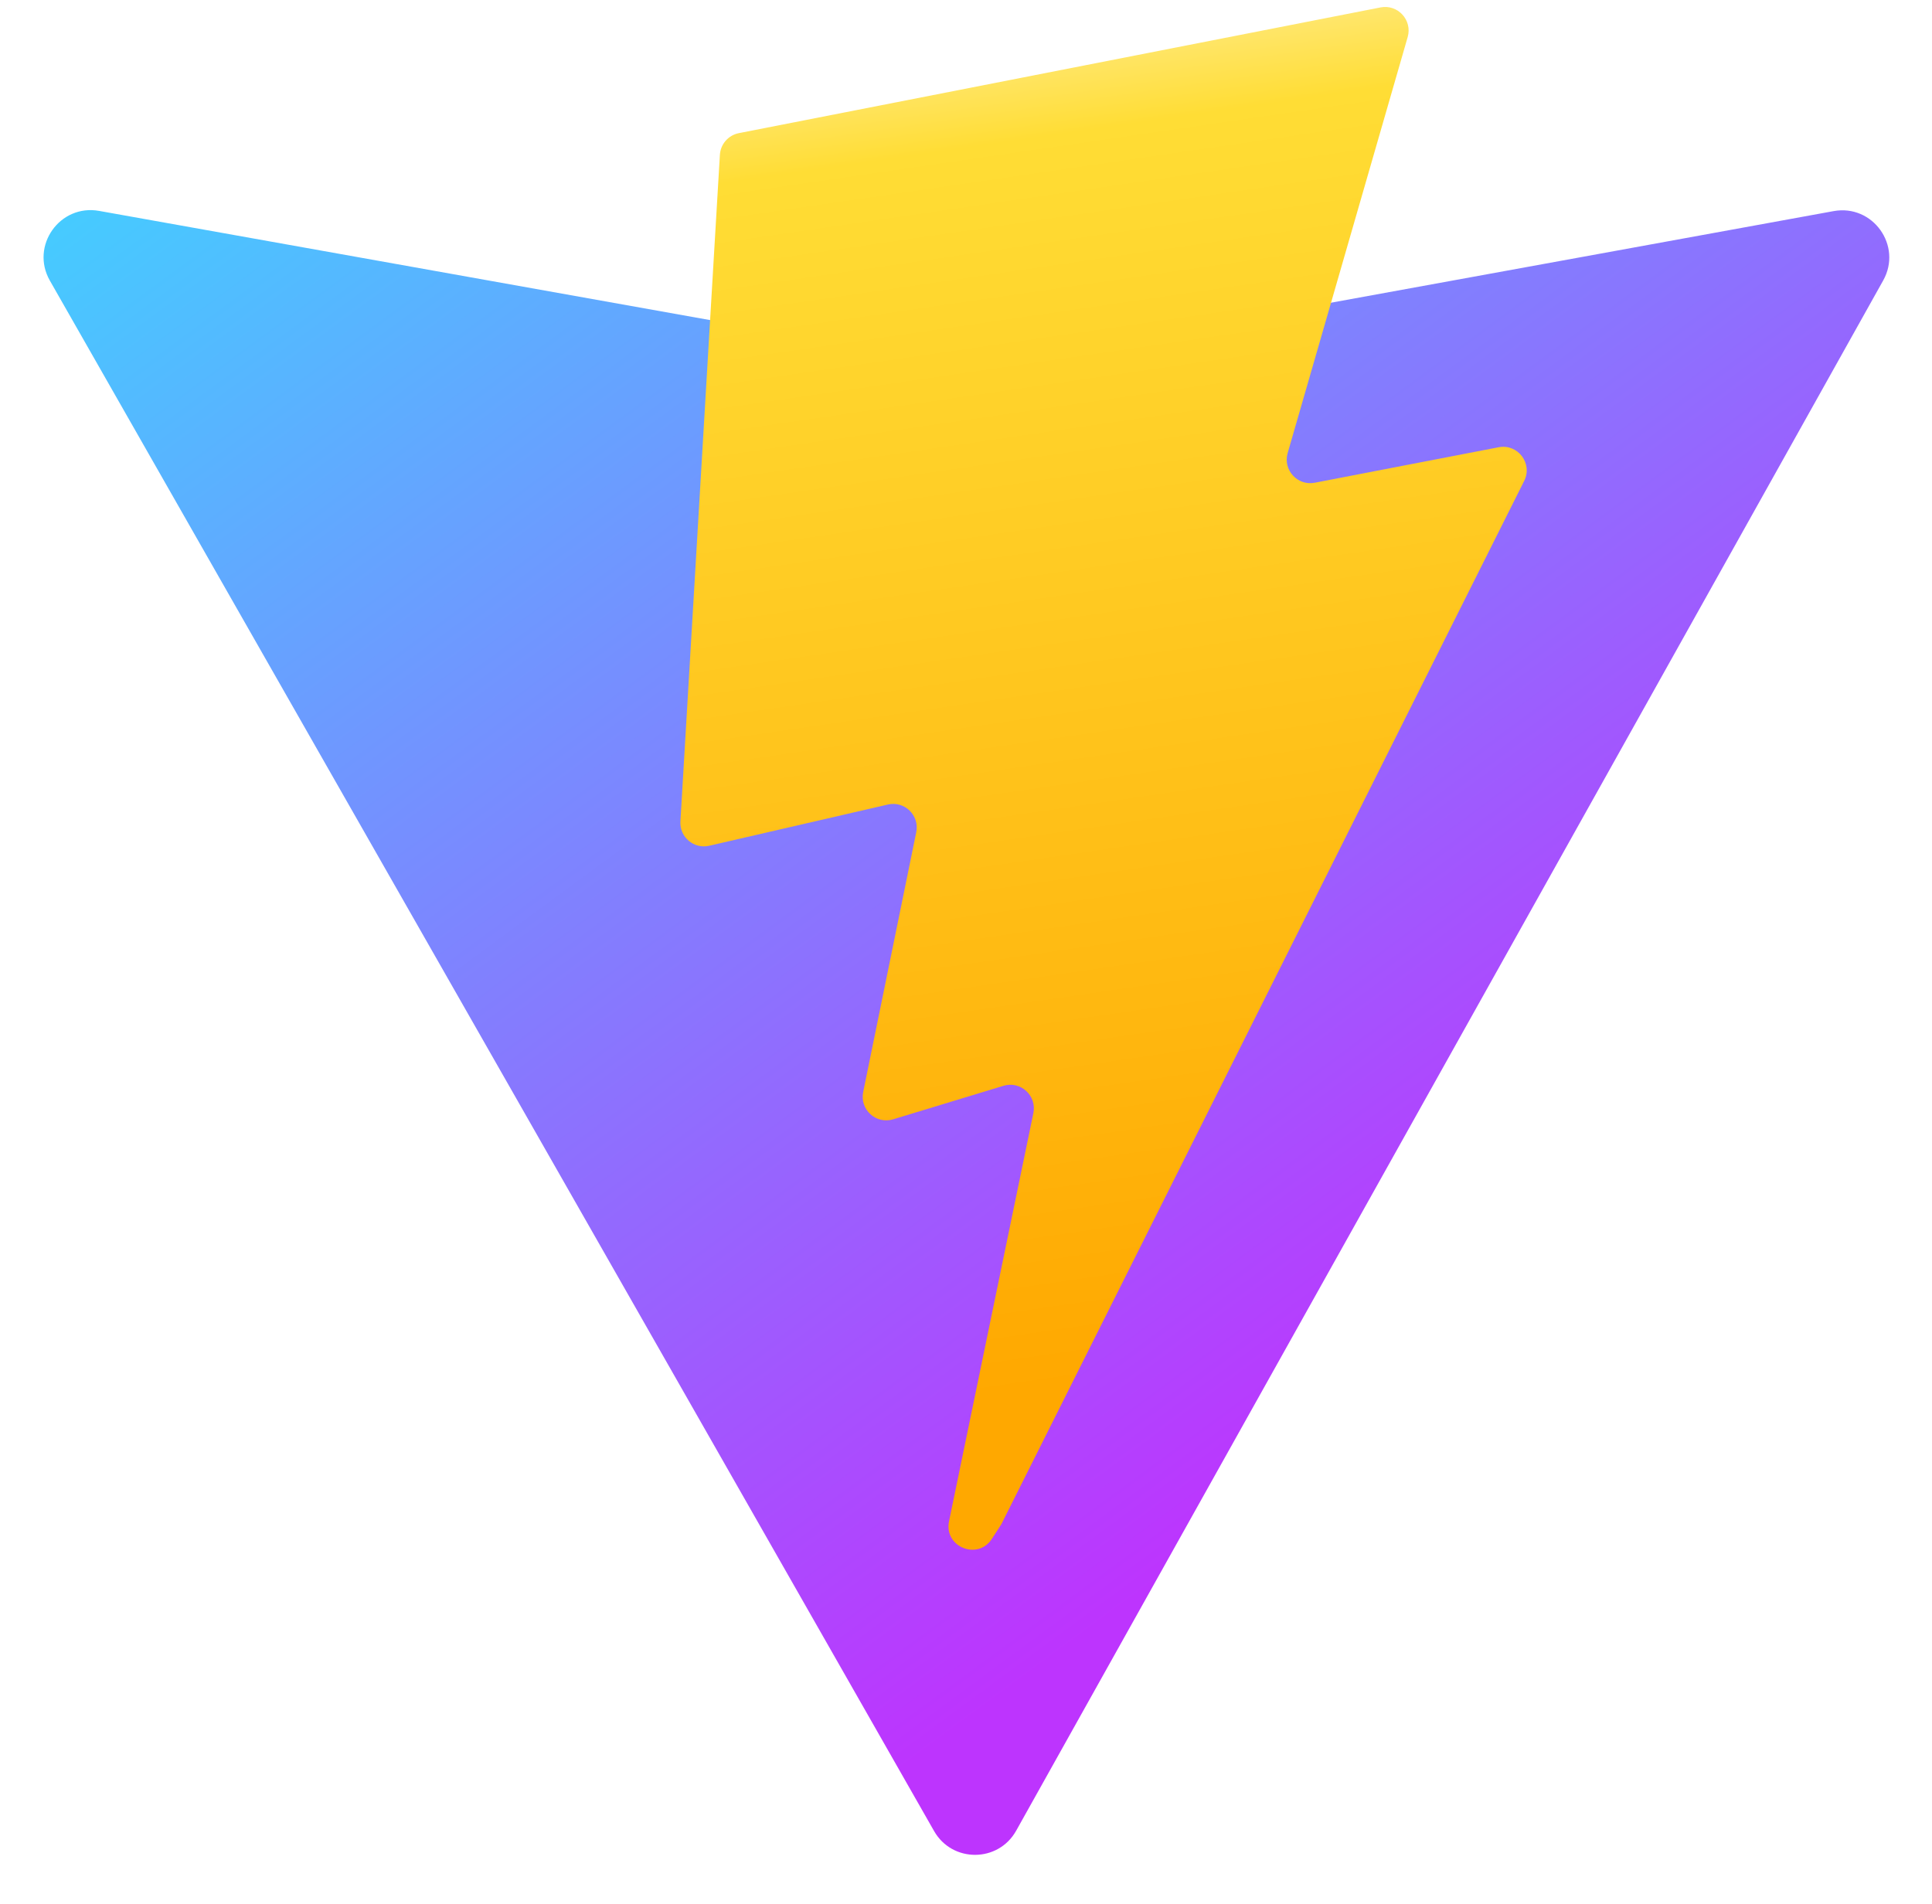
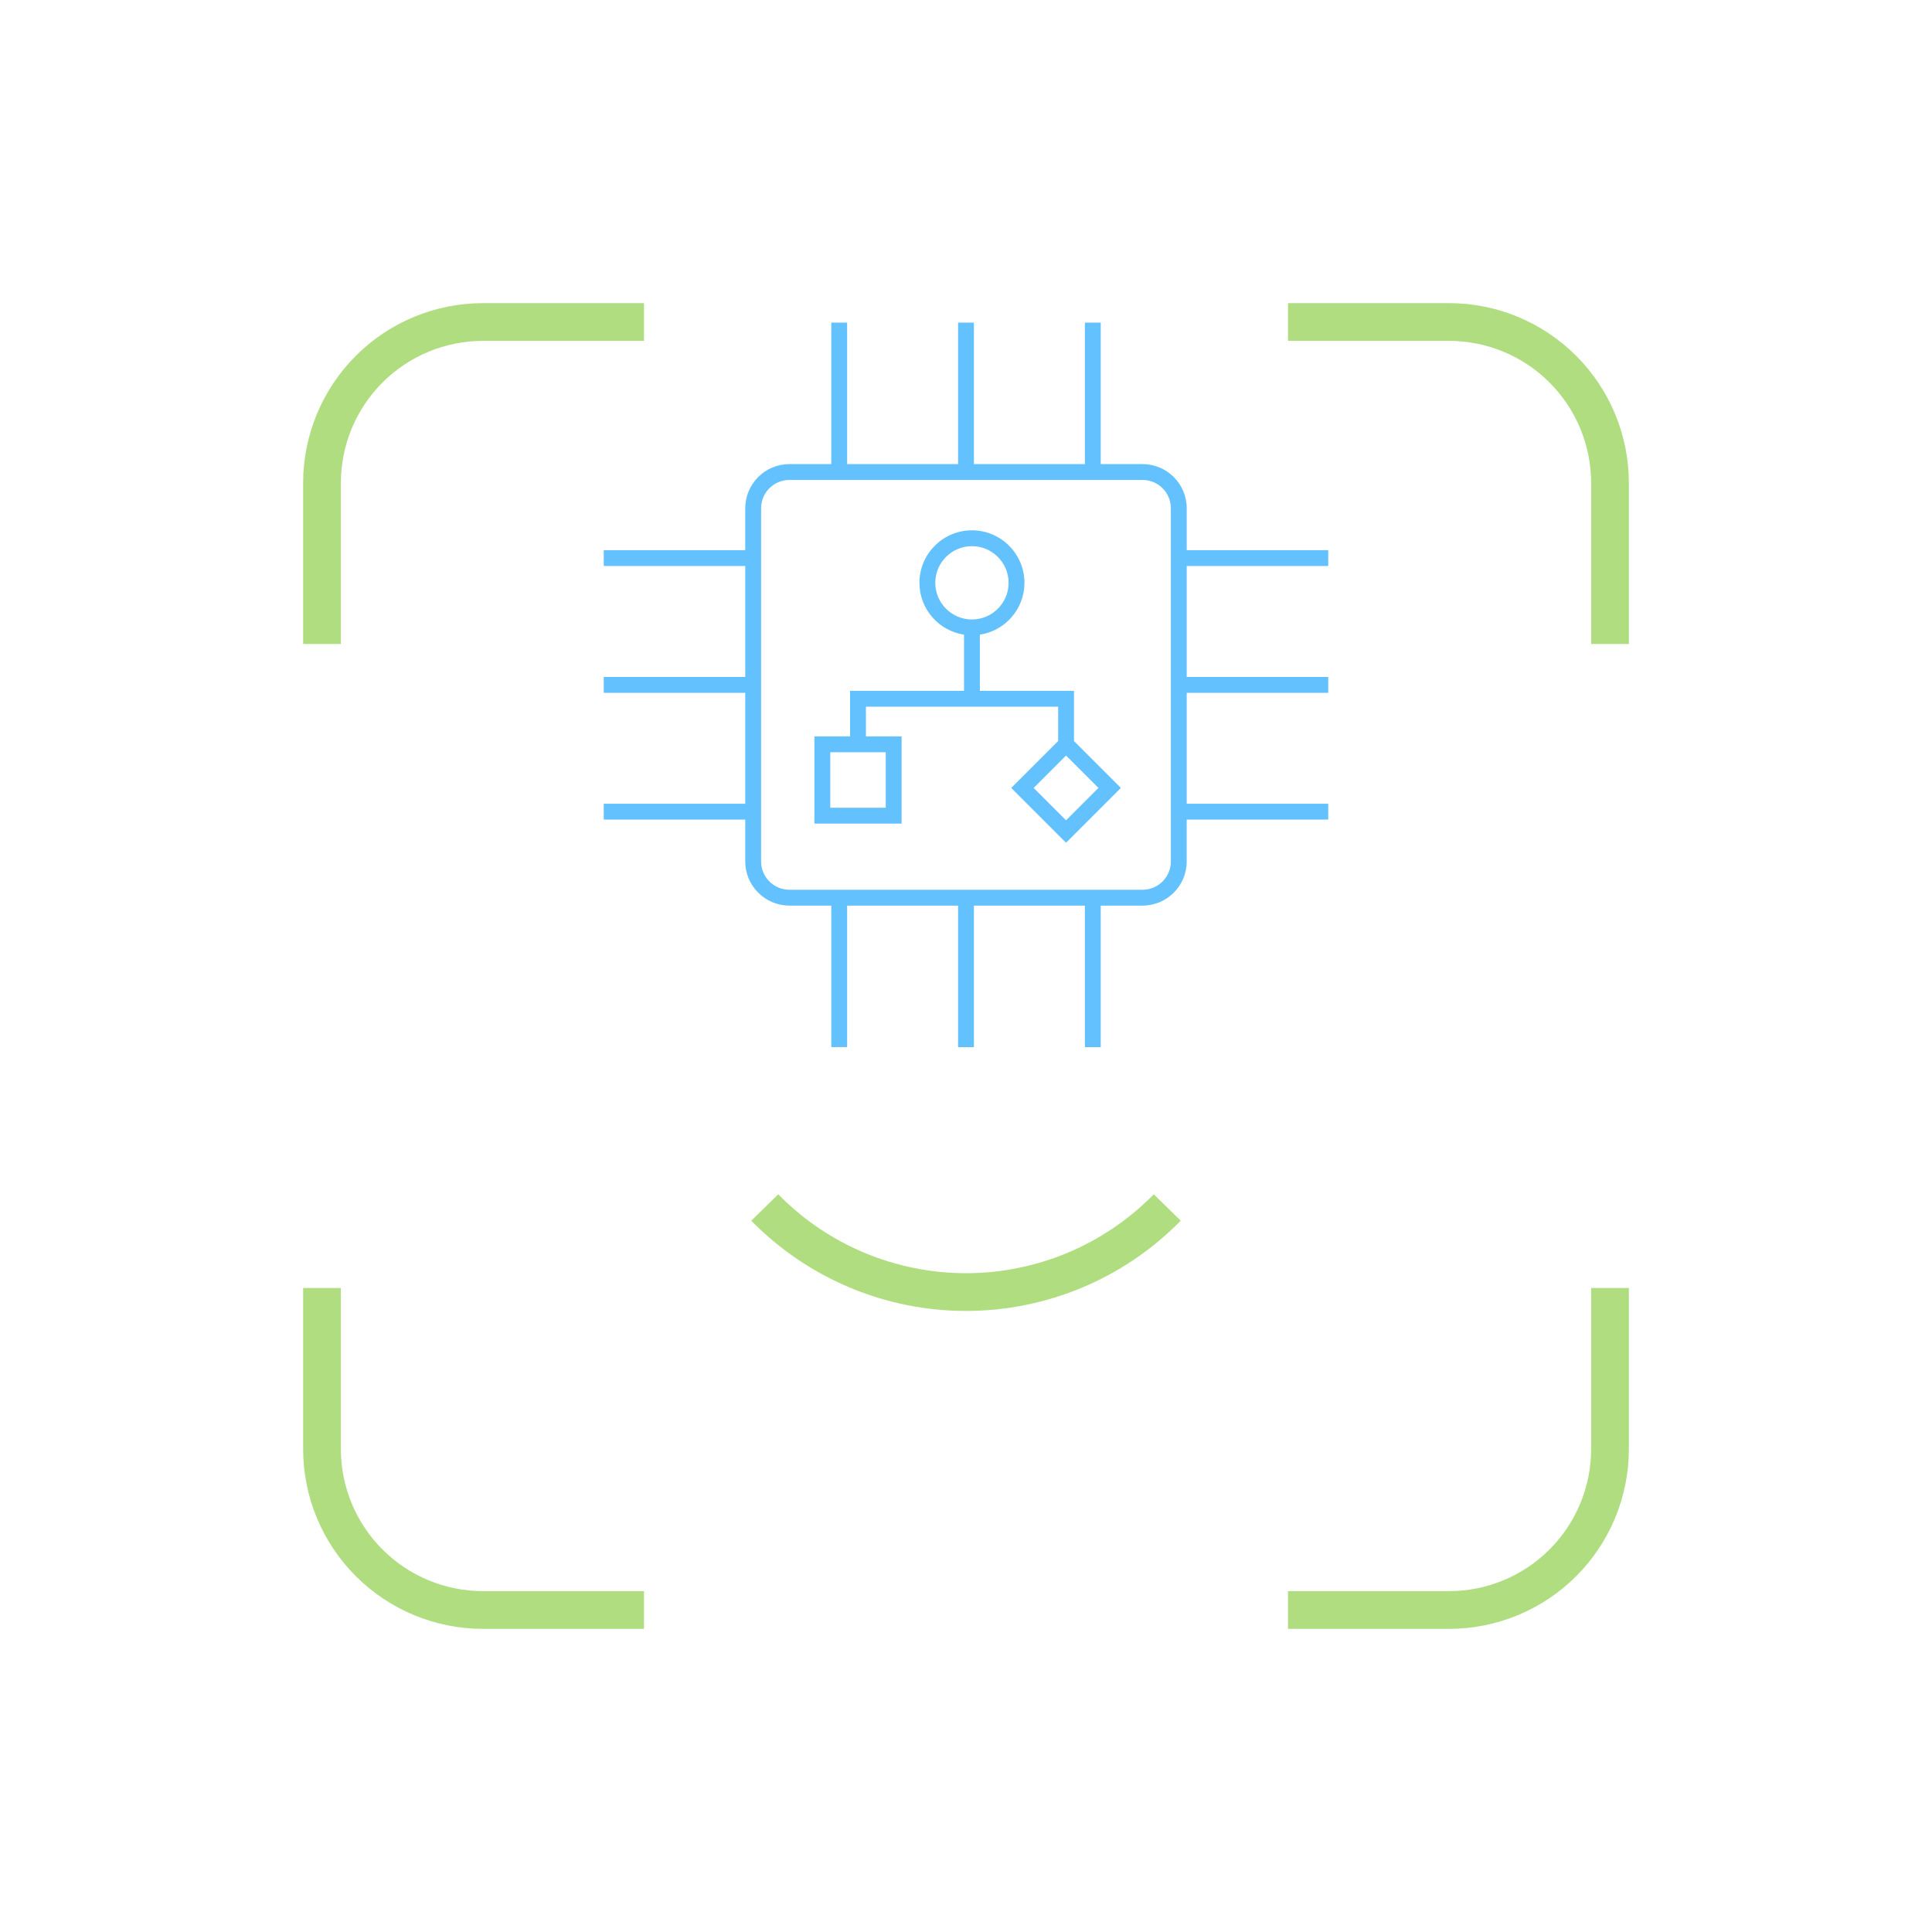
- <svg xmlns="http://www.w3.org/2000/svg" width="410" height="404" viewBox="0 0 410 404" fill="none">
-   <path d="M399.641 59.525L215.643 388.545C211.844 395.338 202.084 395.378 198.228 388.618L10.582 59.556C6.381 52.19 12.68 43.267 21.028 44.759L205.223 77.682C206.398 77.892 207.601 77.89 208.776 77.676L389.119 44.806C397.439 43.289 403.768 52.143 399.641 59.525Z" fill="url(#paint0_linear)" />
-   <path d="M292.965 1.574L156.801 28.255C154.563 28.694 152.906 30.59 152.771 32.866L144.395 174.33C144.198 177.662 147.258 180.248 150.51 179.498L188.42 170.749C191.967 169.931 195.172 173.055 194.443 176.622L183.18 231.775C182.422 235.487 185.907 238.661 189.532 237.56L212.947 230.446C216.577 229.344 220.065 232.527 219.297 236.242L201.398 322.875C200.278 328.294 207.486 331.249 210.492 326.603L212.5 323.5L323.454 102.072C325.312 98.365 322.108 94.137 318.036 94.923L279.014 102.454C275.347 103.161 272.227 99.746 273.262 96.158L298.731 7.867C299.767 4.273 296.636 0.855 292.965 1.574Z" fill="url(#paint1_linear)" />
-   <defs>
-     <linearGradient id="paint0_linear" x1="6" y1="33" x2="235" y2="344" gradientUnits="userSpaceOnUse">
-       <stop stop-color="#41D1FF" />
-       <stop offset="1" stop-color="#BD34FE" />
-     </linearGradient>
-     <linearGradient id="paint1_linear" x1="194.651" y1="8.818" x2="236.076" y2="292.989" gradientUnits="userSpaceOnUse">
-       <stop stop-color="#FFEA83" />
-       <stop offset="0.083" stop-color="#FFDD35" />
-       <stop offset="1" stop-color="#FFA800" />
-     </linearGradient>
-   </defs>
+ <svg xmlns="http://www.w3.org/2000/svg" width="1024" height="1024" viewBox="0 0 1024 1024" fill="none">
+   <path d="M170.667 341.333V256C170.667 233.368 179.657 211.663 195.661 195.66C211.664 179.657 233.369 170.667 256 170.667H341.334" stroke="#AFDD80" stroke-width="20" />
+   <path d="M170.667 682.667V768C170.667 790.632 179.657 812.337 195.661 828.34C211.664 844.343 233.369 853.333 256 853.333H341.334" stroke="#AFDD80" stroke-width="20" />
+   <path d="M682.666 170.667H767.999C790.631 170.667 812.336 179.657 828.339 195.66C844.342 211.663 853.333 233.368 853.333 256V341.333" stroke="#AFDD80" stroke-width="20" />
+   <path d="M682.666 853.333H767.999C790.631 853.333 812.336 844.343 828.339 828.34C844.342 812.337 853.333 790.632 853.333 768V682.667" stroke="#AFDD80" stroke-width="20" />
+   <path d="M384 426.667H384.427" stroke="#AFDD80" />
+   <path d="M640 426.667H640.427" stroke="#AFDD80" />
+   <path d="M405.334 640C419.238 654.191 435.834 665.465 454.15 673.161C472.466 680.857 492.133 684.822 512.001 684.822C531.868 684.822 551.535 680.857 569.851 673.161C588.167 665.465 604.763 654.191 618.667 640" stroke="#AFDD80" stroke-width="20" />
+   <path d="M704 300.002V291.601H628.983V269.391C628.983 256.486 618.492 245.983 605.605 245.983H583.41L583.413 171H575.012V245.98H516.202V171H507.801V245.98H448.994V171H440.593V245.98H418.398C405.493 245.98 394.994 256.483 394.994 269.388V291.598L320 291.601V300.002H394.997V358.81L320 358.807V367.208H394.997V425.998H320V434.399H394.997V456.585C394.997 469.488 405.499 479.984 418.401 479.984H440.596V554.994H448.997L448.994 479.99H507.798V555H516.199L516.202 479.99H575.009V555H583.41L583.407 479.99H605.602C618.489 479.99 628.98 469.491 628.98 456.591V434.405H703.997V426.004H628.983V367.208H704V358.807H628.983V300.002H704ZM620.581 456.588C620.581 464.861 613.859 471.586 605.604 471.586H418.399C410.126 471.586 403.398 464.855 403.398 456.588V269.387C403.398 261.112 410.129 254.38 418.399 254.38H605.604C613.862 254.38 620.581 261.111 620.581 269.387V456.588Z" fill="#63C1FE" />
+   <path d="M569.237 366.154H519.351V336.389C532.704 334.353 542.981 322.824 542.981 308.911C542.981 293.564 530.492 281.077 515.148 281.077C499.804 281.077 487.315 293.564 487.315 308.911C487.315 322.824 497.592 334.355 510.946 336.389V366.154H450.56V390.306H431.656V436.519H477.868V390.306H458.965L458.962 374.555H560.835V392.759L535.983 417.621L565.029 446.667L594.083 417.621L569.239 392.777L569.237 366.154ZM469.464 428.114H440.058V398.708H469.464V428.114ZM495.72 308.91C495.72 298.196 504.438 289.481 515.148 289.481C525.861 289.481 534.576 298.199 534.576 308.91C534.576 319.623 525.858 328.338 515.148 328.338C504.438 328.338 495.72 319.623 495.72 308.91ZM565.026 434.784L547.86 417.617L565.026 400.442L582.201 417.617L565.026 434.784Z" fill="#63C1FE" />
</svg>
